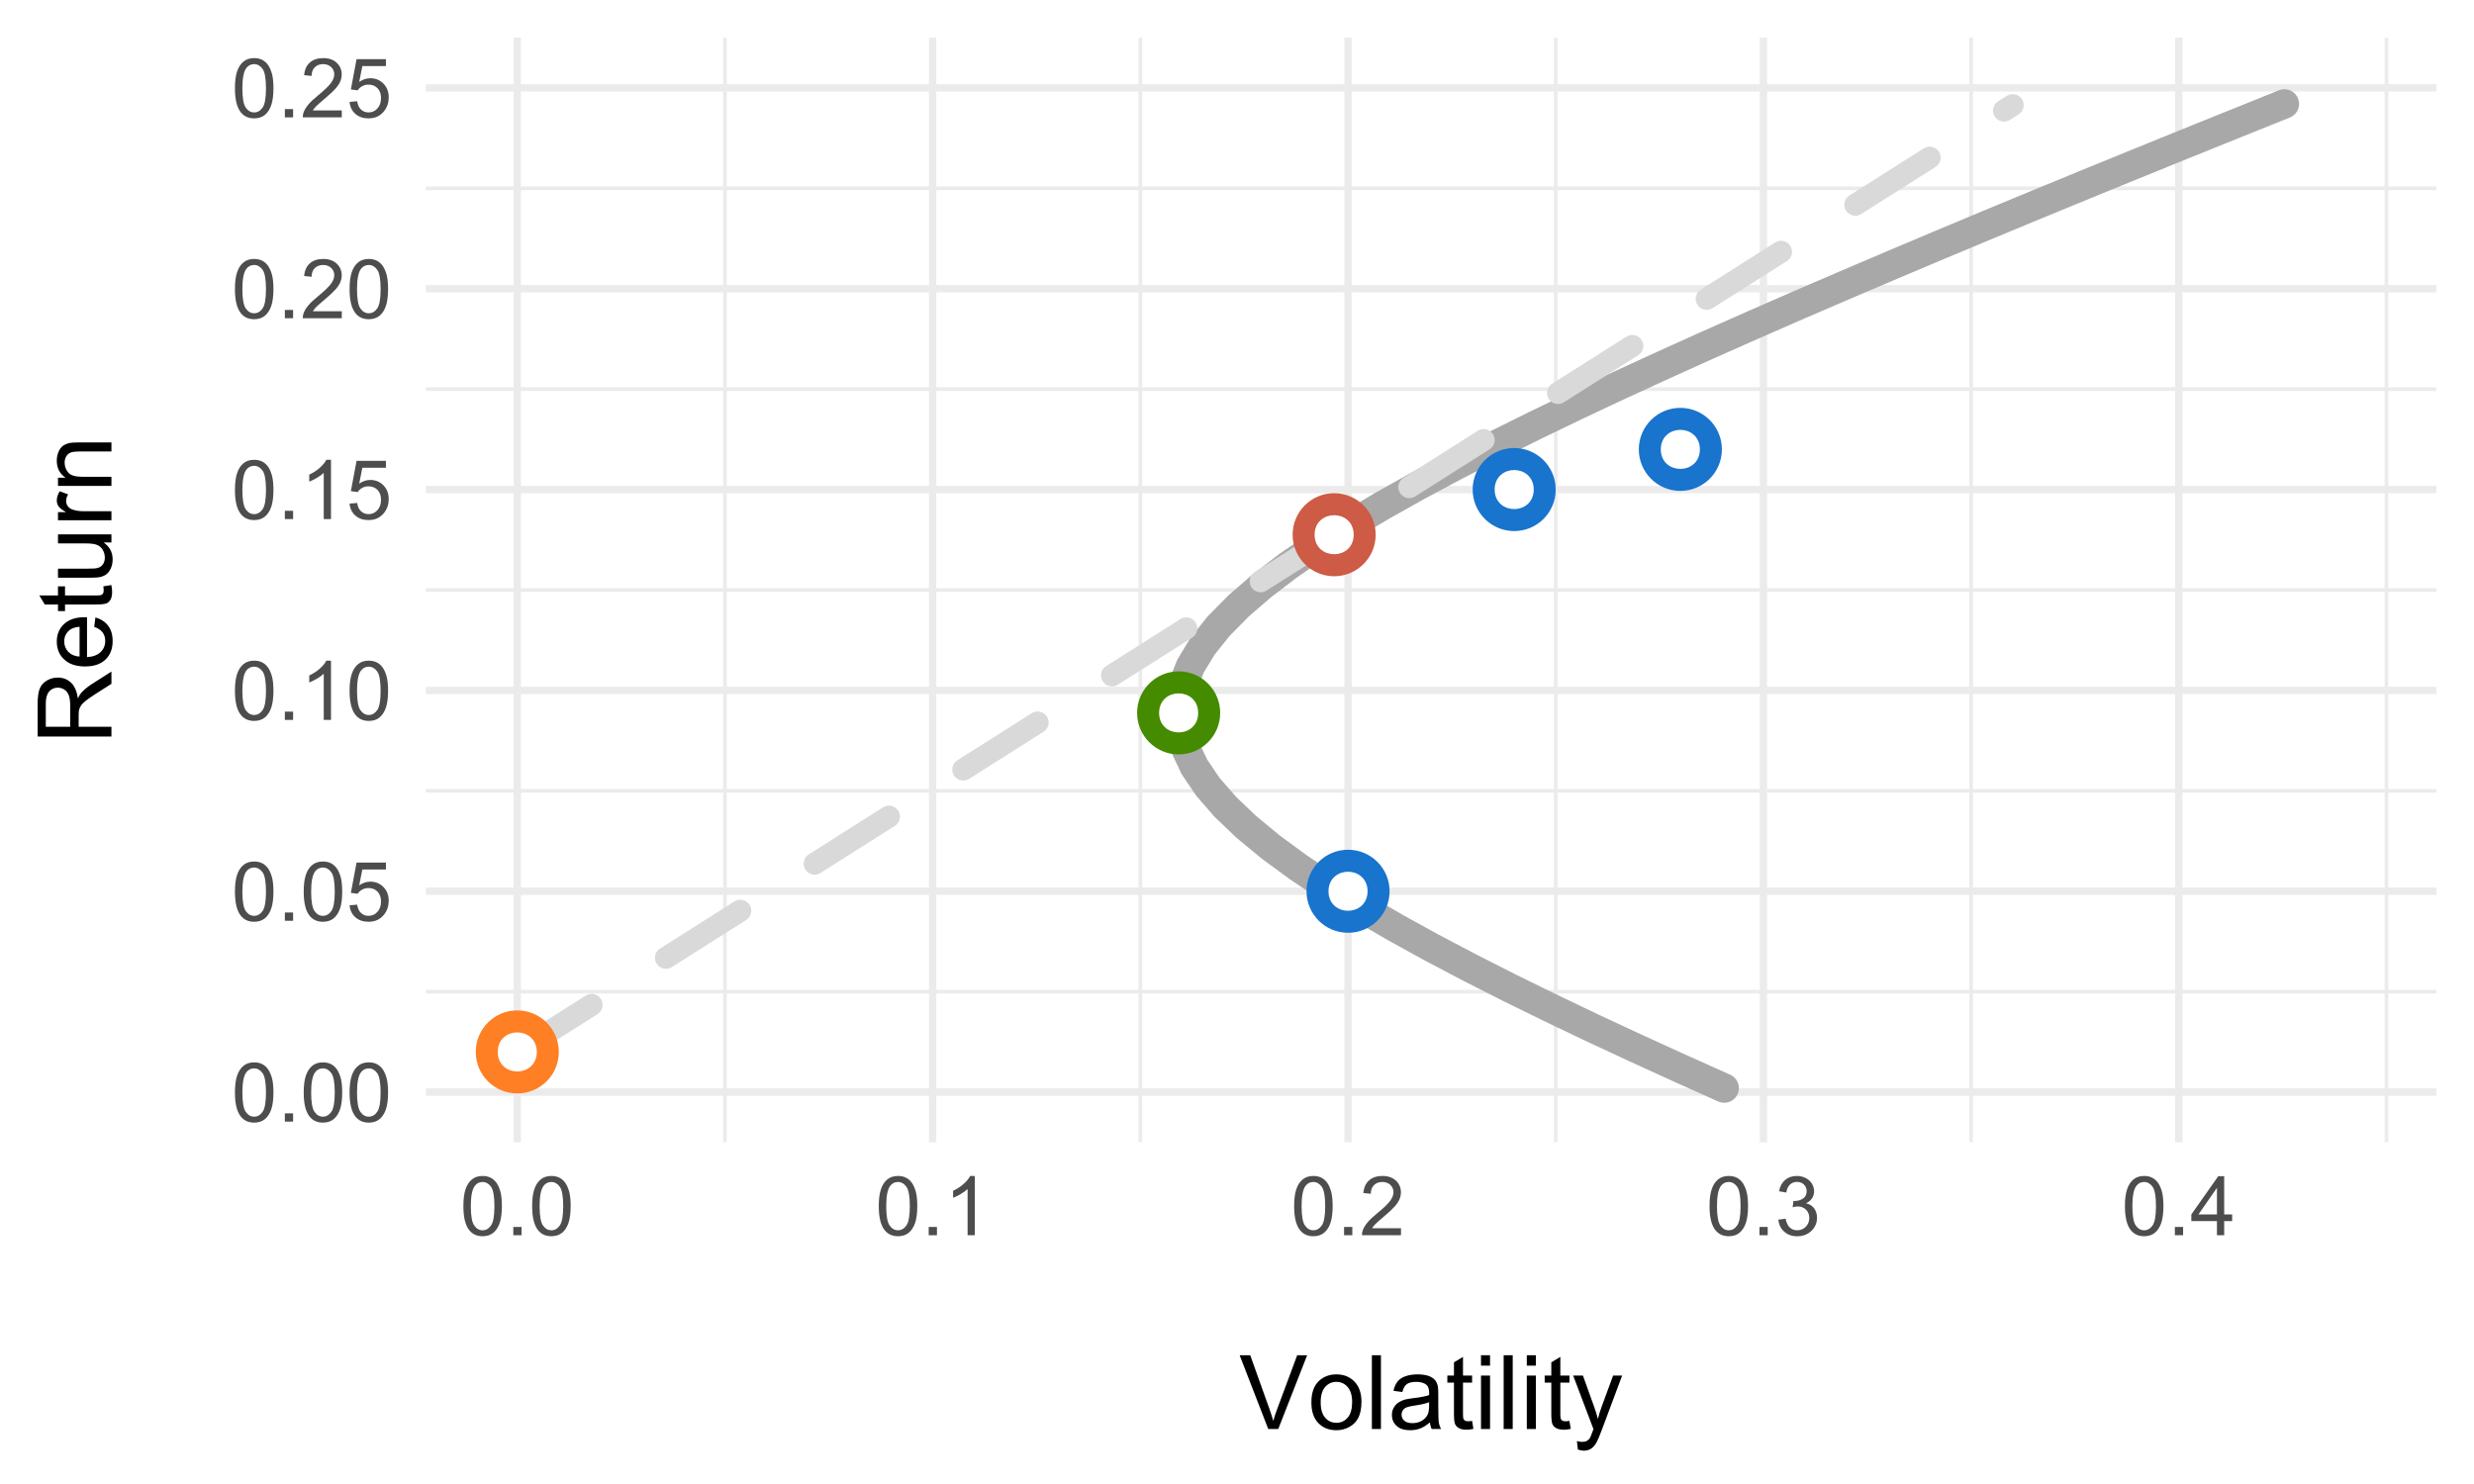
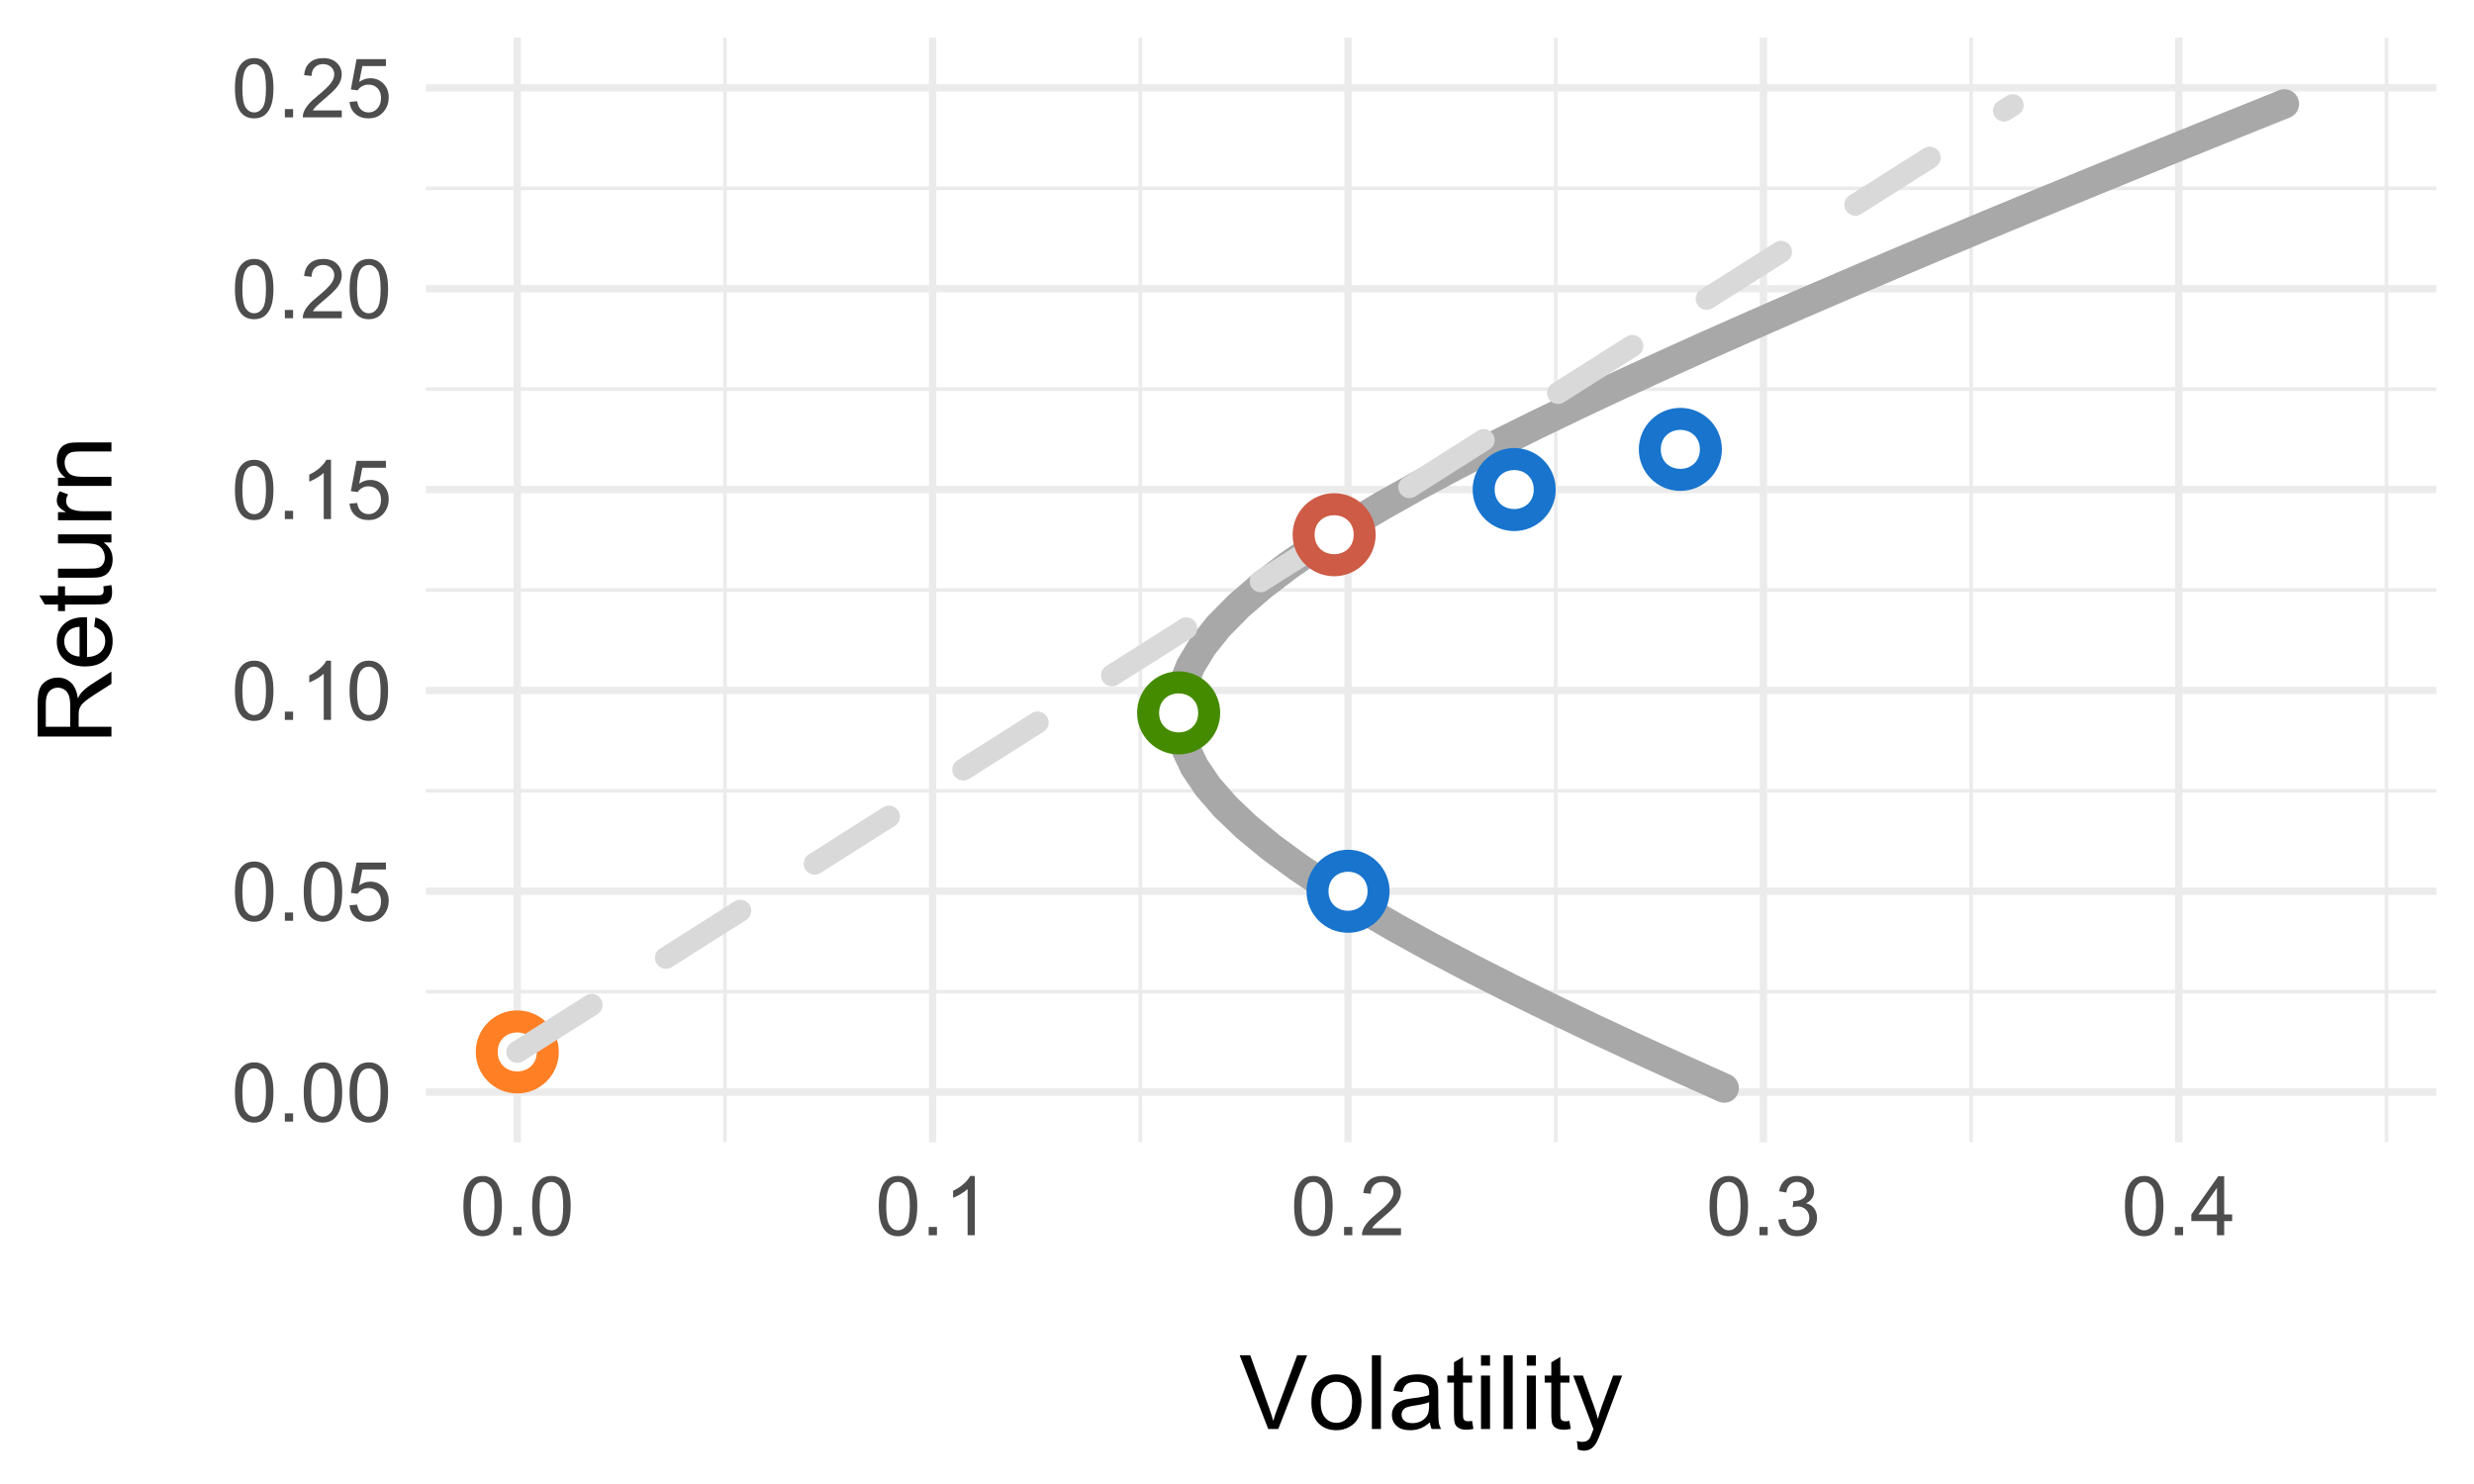
<svg xmlns="http://www.w3.org/2000/svg" xmlns:xlink="http://www.w3.org/1999/xlink" width="360pt" height="216pt" viewBox="0 0 360 216" version="1.1">
  <defs>
    <g>
      <symbol overflow="visible" id="glyph0-0">
        <path style="stroke:none;" d="M 1.5 0 L 1.5 -7.5 L 7.5 -7.5 L 7.5 0 Z M 1.688 -0.188 L 7.312 -0.188 L 7.312 -7.312 L 1.688 -7.312 Z M 1.688 -0.188 " />
      </symbol>
      <symbol overflow="visible" id="glyph0-1">
        <path style="stroke:none;" d="M 0.5 -4.234 C 0.496 -5.246 0.602 -6.062 0.812 -6.688 C 1.02 -7.305 1.328 -7.785 1.742 -8.121 C 2.148 -8.457 2.668 -8.625 3.297 -8.625 C 3.758 -8.625 4.164 -8.531 4.512 -8.348 C 4.855 -8.16 5.141 -7.891 5.371 -7.543 C 5.594 -7.191 5.773 -6.766 5.906 -6.266 C 6.035 -5.762 6.098 -5.086 6.102 -4.234 C 6.098 -3.227 5.996 -2.414 5.789 -1.797 C 5.578 -1.176 5.266 -0.695 4.859 -0.359 C 4.445 -0.02 3.926 0.145 3.297 0.148 C 2.465 0.145 1.816 -0.148 1.348 -0.742 C 0.781 -1.457 0.496 -2.621 0.5 -4.234 Z M 1.582 -4.234 C 1.582 -2.824 1.746 -1.887 2.074 -1.418 C 2.402 -0.949 2.809 -0.715 3.297 -0.719 C 3.777 -0.715 4.184 -0.949 4.52 -1.422 C 4.848 -1.887 5.016 -2.824 5.016 -4.234 C 5.016 -5.648 4.848 -6.59 4.52 -7.055 C 4.184 -7.516 3.773 -7.746 3.289 -7.75 C 2.801 -7.746 2.414 -7.543 2.125 -7.137 C 1.762 -6.613 1.582 -5.645 1.582 -4.234 Z M 1.582 -4.234 " />
      </symbol>
      <symbol overflow="visible" id="glyph0-2">
        <path style="stroke:none;" d="M 1.09 0 L 1.09 -1.203 L 2.289 -1.203 L 2.289 0 Z M 1.09 0 " />
      </symbol>
      <symbol overflow="visible" id="glyph0-3">
        <path style="stroke:none;" d="M 0.5 -2.25 L 1.605 -2.344 C 1.684 -1.805 1.871 -1.398 2.176 -1.125 C 2.473 -0.852 2.836 -0.715 3.258 -0.719 C 3.766 -0.715 4.195 -0.906 4.547 -1.293 C 4.898 -1.672 5.074 -2.18 5.074 -2.82 C 5.074 -3.414 4.902 -3.891 4.566 -4.242 C 4.227 -4.59 3.785 -4.762 3.242 -4.766 C 2.898 -4.762 2.594 -4.684 2.32 -4.531 C 2.047 -4.375 1.832 -4.176 1.676 -3.93 L 0.688 -4.062 L 1.516 -8.473 L 5.789 -8.473 L 5.789 -7.465 L 2.359 -7.465 L 1.898 -5.156 C 2.414 -5.516 2.953 -5.695 3.523 -5.695 C 4.27 -5.695 4.902 -5.434 5.422 -4.914 C 5.934 -4.395 6.191 -3.727 6.195 -2.914 C 6.191 -2.133 5.965 -1.461 5.516 -0.898 C 4.961 -0.199 4.211 0.145 3.258 0.148 C 2.477 0.145 1.836 -0.07 1.344 -0.508 C 0.844 -0.941 0.562 -1.523 0.5 -2.25 Z M 0.5 -2.25 " />
      </symbol>
      <symbol overflow="visible" id="glyph0-4">
        <path style="stroke:none;" d="M 4.469 0 L 3.414 0 L 3.414 -6.719 C 3.16 -6.477 2.828 -6.234 2.414 -5.996 C 2 -5.75 1.629 -5.57 1.305 -5.449 L 1.305 -6.469 C 1.895 -6.742 2.41 -7.078 2.852 -7.477 C 3.293 -7.871 3.605 -8.254 3.789 -8.625 L 4.469 -8.625 Z M 4.469 0 " />
      </symbol>
      <symbol overflow="visible" id="glyph0-5">
        <path style="stroke:none;" d="M 6.039 -1.016 L 6.039 0 L 0.363 0 C 0.355 -0.254 0.395 -0.496 0.484 -0.734 C 0.629 -1.117 0.859 -1.5 1.18 -1.875 C 1.492 -2.25 1.953 -2.684 2.562 -3.176 C 3.492 -3.941 4.125 -4.547 4.453 -4.992 C 4.781 -5.438 4.945 -5.859 4.945 -6.266 C 4.945 -6.68 4.793 -7.031 4.496 -7.32 C 4.191 -7.602 3.805 -7.746 3.328 -7.75 C 2.82 -7.746 2.414 -7.594 2.109 -7.293 C 1.805 -6.984 1.648 -6.562 1.648 -6.031 L 0.562 -6.141 C 0.633 -6.945 0.91 -7.559 1.398 -7.988 C 1.879 -8.41 2.531 -8.625 3.352 -8.625 C 4.172 -8.625 4.824 -8.395 5.309 -7.938 C 5.789 -7.48 6.027 -6.914 6.031 -6.242 C 6.027 -5.895 5.957 -5.559 5.82 -5.227 C 5.676 -4.891 5.441 -4.539 5.117 -4.176 C 4.789 -3.805 4.25 -3.301 3.492 -2.664 C 2.859 -2.129 2.453 -1.77 2.273 -1.582 C 2.094 -1.395 1.945 -1.203 1.828 -1.016 Z M 6.039 -1.016 " />
      </symbol>
      <symbol overflow="visible" id="glyph0-6">
        <path style="stroke:none;" d="M 0.504 -2.266 L 1.559 -2.406 C 1.68 -1.809 1.883 -1.379 2.176 -1.113 C 2.465 -0.848 2.82 -0.715 3.242 -0.719 C 3.734 -0.715 4.152 -0.887 4.496 -1.234 C 4.832 -1.574 5.004 -2 5.008 -2.516 C 5.004 -2.996 4.848 -3.395 4.535 -3.711 C 4.219 -4.023 3.816 -4.184 3.328 -4.184 C 3.129 -4.184 2.879 -4.145 2.586 -4.066 L 2.703 -4.992 C 2.766 -4.984 2.824 -4.98 2.871 -4.98 C 3.32 -4.98 3.723 -5.098 4.086 -5.332 C 4.441 -5.566 4.621 -5.926 4.625 -6.414 C 4.621 -6.801 4.492 -7.121 4.23 -7.375 C 3.965 -7.629 3.625 -7.758 3.219 -7.758 C 2.805 -7.758 2.465 -7.629 2.191 -7.371 C 1.918 -7.113 1.742 -6.727 1.664 -6.211 L 0.609 -6.398 C 0.738 -7.105 1.031 -7.652 1.488 -8.043 C 1.941 -8.43 2.508 -8.625 3.195 -8.625 C 3.66 -8.625 4.094 -8.523 4.488 -8.324 C 4.879 -8.121 5.18 -7.848 5.391 -7.5 C 5.602 -7.148 5.707 -6.777 5.707 -6.391 C 5.707 -6.02 5.605 -5.684 5.406 -5.379 C 5.207 -5.074 4.914 -4.832 4.523 -4.652 C 5.031 -4.535 5.426 -4.289 5.707 -3.922 C 5.988 -3.547 6.129 -3.086 6.129 -2.539 C 6.129 -1.785 5.855 -1.148 5.309 -0.629 C 4.762 -0.105 4.07 0.152 3.234 0.152 C 2.477 0.152 1.848 -0.07 1.355 -0.52 C 0.855 -0.969 0.574 -1.551 0.504 -2.266 Z M 0.504 -2.266 " />
      </symbol>
      <symbol overflow="visible" id="glyph0-7">
        <path style="stroke:none;" d="M 3.879 0 L 3.879 -2.055 L 0.152 -2.055 L 0.152 -3.023 L 4.07 -8.59 L 4.934 -8.59 L 4.934 -3.023 L 6.094 -3.023 L 6.094 -2.055 L 4.934 -2.055 L 4.934 0 Z M 3.879 -3.023 L 3.879 -6.898 L 1.188 -3.023 Z M 3.879 -3.023 " />
      </symbol>
      <symbol overflow="visible" id="glyph1-0">
        <path style="stroke:none;" d="M 1.875 0 L 1.875 -9.375 L 9.375 -9.375 L 9.375 0 Z M 2.109 -0.234 L 9.141 -0.234 L 9.141 -9.141 L 2.109 -9.141 Z M 2.109 -0.234 " />
      </symbol>
      <symbol overflow="visible" id="glyph1-1">
        <path style="stroke:none;" d="M 4.227 0 L 0.066 -10.738 L 1.605 -10.738 L 4.395 -2.938 C 4.617 -2.309 4.805 -1.723 4.957 -1.18 C 5.121 -1.762 5.312 -2.348 5.539 -2.938 L 8.438 -10.738 L 9.887 -10.738 L 5.684 0 Z M 4.227 0 " />
      </symbol>
      <symbol overflow="visible" id="glyph1-2">
        <path style="stroke:none;" d="M 0.5 -3.891 C 0.496 -5.328 0.898 -6.395 1.699 -7.09 C 2.367 -7.664 3.18 -7.949 4.145 -7.953 C 5.211 -7.949 6.086 -7.602 6.766 -6.902 C 7.441 -6.199 7.781 -5.23 7.785 -4 C 7.781 -2.996 7.629 -2.207 7.332 -1.637 C 7.027 -1.059 6.594 -0.613 6.023 -0.301 C 5.449 0.02 4.82 0.176 4.145 0.176 C 3.051 0.176 2.172 -0.172 1.504 -0.871 C 0.832 -1.566 0.496 -2.574 0.5 -3.891 Z M 1.852 -3.891 C 1.852 -2.891 2.066 -2.141 2.504 -1.648 C 2.934 -1.148 3.48 -0.902 4.145 -0.906 C 4.793 -0.902 5.34 -1.152 5.777 -1.652 C 6.211 -2.152 6.426 -2.91 6.43 -3.934 C 6.426 -4.891 6.207 -5.621 5.773 -6.117 C 5.336 -6.613 4.793 -6.859 4.145 -6.863 C 3.48 -6.859 2.934 -6.613 2.504 -6.121 C 2.066 -5.625 1.852 -4.883 1.852 -3.891 Z M 1.852 -3.891 " />
      </symbol>
      <symbol overflow="visible" id="glyph1-3">
        <path style="stroke:none;" d="M 0.961 0 L 0.961 -10.738 L 2.277 -10.738 L 2.277 0 Z M 0.961 0 " />
      </symbol>
      <symbol overflow="visible" id="glyph1-4">
        <path style="stroke:none;" d="M 6.062 -0.961 C 5.574 -0.543 5.105 -0.246 4.652 -0.078 C 4.199 0.094 3.715 0.176 3.199 0.176 C 2.344 0.176 1.688 -0.031 1.23 -0.449 C 0.77 -0.867 0.539 -1.402 0.543 -2.051 C 0.539 -2.43 0.625 -2.777 0.801 -3.094 C 0.973 -3.406 1.199 -3.656 1.484 -3.852 C 1.762 -4.039 2.078 -4.184 2.43 -4.285 C 2.688 -4.348 3.078 -4.414 3.602 -4.484 C 4.664 -4.605 5.449 -4.758 5.953 -4.938 C 5.957 -5.113 5.957 -5.227 5.961 -5.281 C 5.957 -5.812 5.836 -6.191 5.59 -6.414 C 5.25 -6.711 4.746 -6.859 4.086 -6.863 C 3.461 -6.859 3.004 -6.75 2.711 -6.535 C 2.414 -6.316 2.195 -5.934 2.059 -5.383 L 0.77 -5.559 C 0.883 -6.109 1.078 -6.555 1.348 -6.895 C 1.613 -7.234 2 -7.496 2.512 -7.68 C 3.016 -7.859 3.605 -7.949 4.277 -7.953 C 4.941 -7.949 5.48 -7.871 5.895 -7.719 C 6.309 -7.559 6.613 -7.363 6.812 -7.129 C 7.004 -6.891 7.141 -6.594 7.223 -6.234 C 7.266 -6.008 7.289 -5.602 7.289 -5.016 L 7.289 -3.258 C 7.289 -2.031 7.316 -1.254 7.371 -0.934 C 7.426 -0.605 7.535 -0.297 7.703 0 L 6.328 0 C 6.191 -0.273 6.102 -0.594 6.062 -0.961 Z M 5.953 -3.902 C 5.477 -3.707 4.758 -3.539 3.801 -3.406 C 3.258 -3.324 2.875 -3.238 2.648 -3.141 C 2.422 -3.043 2.246 -2.898 2.129 -2.711 C 2.004 -2.52 1.945 -2.312 1.949 -2.086 C 1.945 -1.734 2.078 -1.441 2.348 -1.207 C 2.609 -0.973 3 -0.855 3.516 -0.855 C 4.023 -0.855 4.473 -0.965 4.871 -1.188 C 5.262 -1.41 5.555 -1.715 5.742 -2.102 C 5.883 -2.395 5.953 -2.836 5.953 -3.422 Z M 5.953 -3.902 " />
      </symbol>
      <symbol overflow="visible" id="glyph1-5">
        <path style="stroke:none;" d="M 3.867 -1.18 L 4.059 -0.016 C 3.684 0.062 3.352 0.098 3.062 0.102 C 2.582 0.098 2.211 0.027 1.949 -0.125 C 1.684 -0.273 1.496 -0.473 1.391 -0.719 C 1.281 -0.965 1.23 -1.484 1.23 -2.277 L 1.23 -6.754 L 0.266 -6.754 L 0.266 -7.777 L 1.23 -7.777 L 1.23 -9.703 L 2.543 -10.496 L 2.543 -7.777 L 3.867 -7.777 L 3.867 -6.754 L 2.543 -6.754 L 2.543 -2.203 C 2.543 -1.828 2.562 -1.586 2.609 -1.48 C 2.652 -1.371 2.73 -1.285 2.836 -1.223 C 2.941 -1.156 3.09 -1.125 3.289 -1.129 C 3.43 -1.125 3.625 -1.141 3.867 -1.18 Z M 3.867 -1.18 " />
      </symbol>
      <symbol overflow="visible" id="glyph1-6">
        <path style="stroke:none;" d="M 0.996 -9.223 L 0.996 -10.738 L 2.312 -10.738 L 2.312 -9.223 Z M 0.996 0 L 0.996 -7.777 L 2.312 -7.777 L 2.312 0 Z M 0.996 0 " />
      </symbol>
      <symbol overflow="visible" id="glyph1-7">
        <path style="stroke:none;" d="M 0.93 2.996 L 0.785 1.758 C 1.07 1.836 1.32 1.875 1.539 1.875 C 1.828 1.875 2.062 1.824 2.238 1.727 C 2.414 1.629 2.559 1.492 2.672 1.32 C 2.754 1.184 2.887 0.855 3.078 0.336 C 3.098 0.258 3.137 0.152 3.195 0.016 L 0.242 -7.777 L 1.664 -7.777 L 3.281 -3.273 C 3.492 -2.699 3.68 -2.098 3.844 -1.473 C 3.992 -2.074 4.172 -2.668 4.387 -3.246 L 6.051 -7.777 L 7.367 -7.777 L 4.41 0.133 C 4.09 0.984 3.844 1.574 3.668 1.898 C 3.434 2.328 3.164 2.645 2.863 2.852 C 2.559 3.051 2.199 3.152 1.781 3.156 C 1.523 3.152 1.238 3.098 0.93 2.996 Z M 0.93 2.996 " />
      </symbol>
      <symbol overflow="visible" id="glyph2-0">
        <path style="stroke:none;" d="M 0 -1.875 L -9.375 -1.875 L -9.375 -9.375 L 0 -9.375 Z M -0.234 -2.109 L -0.234 -9.141 L -9.141 -9.141 L -9.141 -2.109 Z M -0.234 -2.109 " />
      </symbol>
      <symbol overflow="visible" id="glyph2-1">
        <path style="stroke:none;" d="M 0 -1.18 L -10.738 -1.18 L -10.738 -5.941 C -10.734 -6.895 -10.637 -7.621 -10.449 -8.121 C -10.254 -8.621 -9.914 -9.02 -9.426 -9.316 C -8.938 -9.613 -8.398 -9.762 -7.809 -9.762 C -7.043 -9.762 -6.398 -9.516 -5.879 -9.023 C -5.355 -8.531 -5.027 -7.77 -4.887 -6.738 C -4.703 -7.113 -4.523 -7.398 -4.352 -7.594 C -3.965 -8.008 -3.488 -8.398 -2.922 -8.773 L 0 -10.641 L 0 -8.855 L -2.234 -7.434 C -2.875 -7.016 -3.367 -6.676 -3.711 -6.41 C -4.051 -6.141 -4.293 -5.898 -4.43 -5.688 C -4.566 -5.473 -4.66 -5.258 -4.719 -5.039 C -4.75 -4.875 -4.77 -4.609 -4.77 -4.25 L -4.77 -2.602 L 0 -2.602 Z M -6 -2.602 L -6 -5.656 C -6 -6.301 -6.066 -6.809 -6.199 -7.176 C -6.332 -7.539 -6.547 -7.816 -6.844 -8.012 C -7.141 -8.199 -7.461 -8.297 -7.809 -8.297 C -8.312 -8.297 -8.73 -8.109 -9.059 -7.742 C -9.387 -7.371 -9.551 -6.793 -9.551 -6 L -9.551 -2.602 Z M -6 -2.602 " />
      </symbol>
      <symbol overflow="visible" id="glyph2-2">
        <path style="stroke:none;" d="M -2.504 -6.312 L -2.336 -7.676 C -1.535 -7.457 -0.918 -7.059 -0.48 -6.48 C -0.043 -5.898 0.176 -5.156 0.176 -4.254 C 0.176 -3.113 -0.172 -2.211 -0.875 -1.547 C -1.57 -0.883 -2.555 -0.551 -3.824 -0.551 C -5.129 -0.551 -6.145 -0.887 -6.867 -1.559 C -7.59 -2.23 -7.949 -3.105 -7.953 -4.184 C -7.949 -5.223 -7.598 -6.07 -6.891 -6.73 C -6.18 -7.387 -5.184 -7.715 -3.902 -7.719 C -3.824 -7.715 -3.707 -7.715 -3.551 -7.711 L -3.551 -1.91 C -2.695 -1.957 -2.039 -2.199 -1.586 -2.637 C -1.129 -3.07 -0.902 -3.609 -0.906 -4.262 C -0.902 -4.742 -1.027 -5.156 -1.285 -5.5 C -1.535 -5.84 -1.941 -6.109 -2.504 -6.312 Z M -4.637 -1.984 L -4.637 -6.328 C -5.285 -6.27 -5.777 -6.102 -6.109 -5.828 C -6.613 -5.406 -6.867 -4.863 -6.871 -4.195 C -6.867 -3.59 -6.664 -3.078 -6.262 -2.668 C -5.855 -2.254 -5.312 -2.027 -4.637 -1.984 Z M -4.637 -1.984 " />
      </symbol>
      <symbol overflow="visible" id="glyph2-3">
        <path style="stroke:none;" d="M -1.18 -3.867 L -0.016 -4.059 C 0.062 -3.684 0.098 -3.352 0.102 -3.062 C 0.098 -2.582 0.027 -2.211 -0.125 -1.949 C -0.273 -1.684 -0.473 -1.496 -0.719 -1.391 C -0.965 -1.281 -1.484 -1.23 -2.277 -1.23 L -6.754 -1.23 L -6.754 -0.266 L -7.777 -0.266 L -7.777 -1.23 L -9.703 -1.23 L -10.496 -2.543 L -7.777 -2.543 L -7.777 -3.867 L -6.754 -3.867 L -6.754 -2.543 L -2.203 -2.543 C -1.828 -2.543 -1.586 -2.562 -1.477 -2.609 C -1.367 -2.652 -1.281 -2.73 -1.223 -2.836 C -1.156 -2.941 -1.125 -3.09 -1.129 -3.289 C -1.125 -3.43 -1.141 -3.625 -1.18 -3.867 Z M -1.18 -3.867 " />
      </symbol>
      <symbol overflow="visible" id="glyph2-4">
        <path style="stroke:none;" d="M 0 -6.086 L -1.141 -6.086 C -0.262 -5.48 0.176 -4.656 0.176 -3.617 C 0.176 -3.156 0.09 -2.73 -0.086 -2.332 C -0.262 -1.934 -0.484 -1.637 -0.75 -1.445 C -1.016 -1.25 -1.34 -1.113 -1.727 -1.039 C -1.984 -0.984 -2.395 -0.961 -2.961 -0.961 L -7.777 -0.961 L -7.777 -2.277 L -3.465 -2.277 C -2.77 -2.273 -2.309 -2.301 -2.074 -2.359 C -1.723 -2.441 -1.449 -2.617 -1.254 -2.887 C -1.059 -3.152 -0.961 -3.484 -0.961 -3.883 C -0.961 -4.277 -1.059 -4.648 -1.262 -4.996 C -1.461 -5.34 -1.738 -5.586 -2.09 -5.73 C -2.438 -5.871 -2.945 -5.941 -3.609 -5.945 L -7.777 -5.949 L -7.777 -7.266 L 0 -7.266 Z M 0 -6.086 " />
      </symbol>
      <symbol overflow="visible" id="glyph2-5">
        <path style="stroke:none;" d="M 0 -0.973 L -7.777 -0.973 L -7.777 -2.16 L -6.598 -2.16 C -7.148 -2.461 -7.512 -2.738 -7.688 -2.996 C -7.863 -3.25 -7.949 -3.535 -7.953 -3.844 C -7.949 -4.289 -7.809 -4.738 -7.531 -5.199 L -6.305 -4.746 C -6.496 -4.422 -6.59 -4.098 -6.594 -3.781 C -6.59 -3.488 -6.504 -3.23 -6.332 -3.004 C -6.156 -2.773 -5.914 -2.609 -5.609 -2.512 C -5.137 -2.363 -4.625 -2.289 -4.07 -2.293 L 0 -2.293 Z M 0 -0.973 " />
      </symbol>
      <symbol overflow="visible" id="glyph2-6">
        <path style="stroke:none;" d="M 0 -0.988 L -7.777 -0.988 L -7.777 -2.176 L -6.672 -2.176 C -7.523 -2.742 -7.949 -3.57 -7.953 -4.652 C -7.949 -5.121 -7.867 -5.551 -7.699 -5.945 C -7.531 -6.336 -7.309 -6.629 -7.039 -6.824 C -6.762 -7.016 -6.438 -7.152 -6.062 -7.234 C -5.816 -7.281 -5.391 -7.305 -4.781 -7.309 L 0 -7.309 L 0 -5.992 L -4.73 -5.992 C -5.266 -5.988 -5.668 -5.938 -5.938 -5.836 C -6.199 -5.734 -6.414 -5.551 -6.574 -5.289 C -6.73 -5.027 -6.809 -4.723 -6.812 -4.371 C -6.809 -3.809 -6.629 -3.324 -6.277 -2.918 C -5.918 -2.512 -5.242 -2.309 -4.25 -2.309 L 0 -2.309 Z M 0 -0.988 " />
      </symbol>
    </g>
    <clipPath id="clip1">
      <path d="M 61.973 144 L 355 144 L 355 145 L 61.973 145 Z M 61.973 144 " />
    </clipPath>
    <clipPath id="clip2">
      <path d="M 61.973 114 L 355 114 L 355 116 L 61.973 116 Z M 61.973 114 " />
    </clipPath>
    <clipPath id="clip3">
      <path d="M 61.973 85 L 355 85 L 355 87 L 61.973 87 Z M 61.973 85 " />
    </clipPath>
    <clipPath id="clip4">
      <path d="M 61.973 56 L 355 56 L 355 57 L 61.973 57 Z M 61.973 56 " />
    </clipPath>
    <clipPath id="clip5">
      <path d="M 61.973 27 L 355 27 L 355 28 L 61.973 28 Z M 61.973 27 " />
    </clipPath>
    <clipPath id="clip6">
      <path d="M 105 5.48 L 106 5.48 L 106 167 L 105 167 Z M 105 5.48 " />
    </clipPath>
    <clipPath id="clip7">
      <path d="M 165 5.48 L 167 5.48 L 167 167 L 165 167 Z M 165 5.48 " />
    </clipPath>
    <clipPath id="clip8">
      <path d="M 226 5.48 L 227 5.48 L 227 167 L 226 167 Z M 226 5.48 " />
    </clipPath>
    <clipPath id="clip9">
      <path d="M 286 5.48 L 288 5.48 L 288 167 L 286 167 Z M 286 5.48 " />
    </clipPath>
    <clipPath id="clip10">
      <path d="M 347 5.48 L 348 5.48 L 348 167 L 347 167 Z M 347 5.48 " />
    </clipPath>
    <clipPath id="clip11">
      <path d="M 61.973 158 L 355.52 158 L 355.52 160 L 61.973 160 Z M 61.973 158 " />
    </clipPath>
    <clipPath id="clip12">
      <path d="M 61.973 129 L 355.52 129 L 355.52 131 L 61.973 131 Z M 61.973 129 " />
    </clipPath>
    <clipPath id="clip13">
      <path d="M 61.973 99 L 355.52 99 L 355.52 102 L 61.973 102 Z M 61.973 99 " />
    </clipPath>
    <clipPath id="clip14">
      <path d="M 61.973 70 L 355.52 70 L 355.52 72 L 61.973 72 Z M 61.973 70 " />
    </clipPath>
    <clipPath id="clip15">
      <path d="M 61.973 41 L 355.52 41 L 355.52 43 L 61.973 43 Z M 61.973 41 " />
    </clipPath>
    <clipPath id="clip16">
      <path d="M 61.973 12 L 355.52 12 L 355.52 14 L 61.973 14 Z M 61.973 12 " />
    </clipPath>
    <clipPath id="clip17">
      <path d="M 74 5.48 L 76 5.48 L 76 167 L 74 167 Z M 74 5.48 " />
    </clipPath>
    <clipPath id="clip18">
      <path d="M 135 5.48 L 137 5.48 L 137 167 L 135 167 Z M 135 5.48 " />
    </clipPath>
    <clipPath id="clip19">
      <path d="M 195 5.48 L 197 5.48 L 197 167 L 195 167 Z M 195 5.48 " />
    </clipPath>
    <clipPath id="clip20">
      <path d="M 256 5.48 L 258 5.48 L 258 167 L 256 167 Z M 256 5.48 " />
    </clipPath>
    <clipPath id="clip21">
      <path d="M 316 5.48 L 318 5.48 L 318 167 L 316 167 Z M 316 5.48 " />
    </clipPath>
  </defs>
  <g id="surface1">
    <rect x="0" y="0" width="360" height="216" style="fill:rgb(100%,100%,100%);fill-opacity:1;stroke:none;" />
    <g clip-path="url(#clip1)" clip-rule="nonzero">
      <path style="fill:none;stroke-width:0.533;stroke-linecap:butt;stroke-linejoin:round;stroke:rgb(92.157%,92.157%,92.157%);stroke-opacity:1;stroke-miterlimit:10;" d="M 61.973 144.34 L 354.52 144.34 " />
    </g>
    <g clip-path="url(#clip2)" clip-rule="nonzero">
      <path style="fill:none;stroke-width:0.533;stroke-linecap:butt;stroke-linejoin:round;stroke:rgb(92.157%,92.157%,92.157%);stroke-opacity:1;stroke-miterlimit:10;" d="M 61.973 115.109 L 354.52 115.109 " />
    </g>
    <g clip-path="url(#clip3)" clip-rule="nonzero">
      <path style="fill:none;stroke-width:0.533;stroke-linecap:butt;stroke-linejoin:round;stroke:rgb(92.157%,92.157%,92.157%);stroke-opacity:1;stroke-miterlimit:10;" d="M 61.973 85.875 L 354.52 85.875 " />
    </g>
    <g clip-path="url(#clip4)" clip-rule="nonzero">
      <path style="fill:none;stroke-width:0.533;stroke-linecap:butt;stroke-linejoin:round;stroke:rgb(92.157%,92.157%,92.157%);stroke-opacity:1;stroke-miterlimit:10;" d="M 61.973 56.641 L 354.52 56.641 " />
    </g>
    <g clip-path="url(#clip5)" clip-rule="nonzero">
      <path style="fill:none;stroke-width:0.533;stroke-linecap:butt;stroke-linejoin:round;stroke:rgb(92.157%,92.157%,92.157%);stroke-opacity:1;stroke-miterlimit:10;" d="M 61.973 27.406 L 354.52 27.406 " />
    </g>
    <g clip-path="url(#clip6)" clip-rule="nonzero">
      <path style="fill:none;stroke-width:0.533;stroke-linecap:butt;stroke-linejoin:round;stroke:rgb(92.157%,92.157%,92.157%);stroke-opacity:1;stroke-miterlimit:10;" d="M 105.492 166.266 L 105.492 5.48 " />
    </g>
    <g clip-path="url(#clip7)" clip-rule="nonzero">
      <path style="fill:none;stroke-width:0.533;stroke-linecap:butt;stroke-linejoin:round;stroke:rgb(92.157%,92.157%,92.157%);stroke-opacity:1;stroke-miterlimit:10;" d="M 165.938 166.266 L 165.938 5.48 " />
    </g>
    <g clip-path="url(#clip8)" clip-rule="nonzero">
      <path style="fill:none;stroke-width:0.533;stroke-linecap:butt;stroke-linejoin:round;stroke:rgb(92.157%,92.157%,92.157%);stroke-opacity:1;stroke-miterlimit:10;" d="M 226.379 166.266 L 226.379 5.48 " />
    </g>
    <g clip-path="url(#clip9)" clip-rule="nonzero">
      <path style="fill:none;stroke-width:0.533;stroke-linecap:butt;stroke-linejoin:round;stroke:rgb(92.157%,92.157%,92.157%);stroke-opacity:1;stroke-miterlimit:10;" d="M 286.824 166.266 L 286.824 5.48 " />
    </g>
    <g clip-path="url(#clip10)" clip-rule="nonzero">
      <path style="fill:none;stroke-width:0.533;stroke-linecap:butt;stroke-linejoin:round;stroke:rgb(92.157%,92.157%,92.157%);stroke-opacity:1;stroke-miterlimit:10;" d="M 347.266 166.266 L 347.266 5.48 " />
    </g>
    <g clip-path="url(#clip11)" clip-rule="nonzero">
      <path style="fill:none;stroke-width:1.067;stroke-linecap:butt;stroke-linejoin:round;stroke:rgb(92.157%,92.157%,92.157%);stroke-opacity:1;stroke-miterlimit:10;" d="M 61.973 158.957 L 354.52 158.957 " />
    </g>
    <g clip-path="url(#clip12)" clip-rule="nonzero">
      <path style="fill:none;stroke-width:1.067;stroke-linecap:butt;stroke-linejoin:round;stroke:rgb(92.157%,92.157%,92.157%);stroke-opacity:1;stroke-miterlimit:10;" d="M 61.973 129.723 L 354.52 129.723 " />
    </g>
    <g clip-path="url(#clip13)" clip-rule="nonzero">
      <path style="fill:none;stroke-width:1.067;stroke-linecap:butt;stroke-linejoin:round;stroke:rgb(92.157%,92.157%,92.157%);stroke-opacity:1;stroke-miterlimit:10;" d="M 61.973 100.492 L 354.52 100.492 " />
    </g>
    <g clip-path="url(#clip14)" clip-rule="nonzero">
      <path style="fill:none;stroke-width:1.067;stroke-linecap:butt;stroke-linejoin:round;stroke:rgb(92.157%,92.157%,92.157%);stroke-opacity:1;stroke-miterlimit:10;" d="M 61.973 71.258 L 354.52 71.258 " />
    </g>
    <g clip-path="url(#clip15)" clip-rule="nonzero">
      <path style="fill:none;stroke-width:1.067;stroke-linecap:butt;stroke-linejoin:round;stroke:rgb(92.157%,92.157%,92.157%);stroke-opacity:1;stroke-miterlimit:10;" d="M 61.973 42.023 L 354.52 42.023 " />
    </g>
    <g clip-path="url(#clip16)" clip-rule="nonzero">
      <path style="fill:none;stroke-width:1.067;stroke-linecap:butt;stroke-linejoin:round;stroke:rgb(92.157%,92.157%,92.157%);stroke-opacity:1;stroke-miterlimit:10;" d="M 61.973 12.789 L 354.52 12.789 " />
    </g>
    <g clip-path="url(#clip17)" clip-rule="nonzero">
      <path style="fill:none;stroke-width:1.067;stroke-linecap:butt;stroke-linejoin:round;stroke:rgb(92.157%,92.157%,92.157%);stroke-opacity:1;stroke-miterlimit:10;" d="M 75.27 166.266 L 75.27 5.48 " />
    </g>
    <g clip-path="url(#clip18)" clip-rule="nonzero">
      <path style="fill:none;stroke-width:1.067;stroke-linecap:butt;stroke-linejoin:round;stroke:rgb(92.157%,92.157%,92.157%);stroke-opacity:1;stroke-miterlimit:10;" d="M 135.715 166.266 L 135.715 5.48 " />
    </g>
    <g clip-path="url(#clip19)" clip-rule="nonzero">
      <path style="fill:none;stroke-width:1.067;stroke-linecap:butt;stroke-linejoin:round;stroke:rgb(92.157%,92.157%,92.157%);stroke-opacity:1;stroke-miterlimit:10;" d="M 196.156 166.266 L 196.156 5.48 " />
    </g>
    <g clip-path="url(#clip20)" clip-rule="nonzero">
      <path style="fill:none;stroke-width:1.067;stroke-linecap:butt;stroke-linejoin:round;stroke:rgb(92.157%,92.157%,92.157%);stroke-opacity:1;stroke-miterlimit:10;" d="M 256.602 166.266 L 256.602 5.48 " />
    </g>
    <g clip-path="url(#clip21)" clip-rule="nonzero">
      <path style="fill:none;stroke-width:1.067;stroke-linecap:butt;stroke-linejoin:round;stroke:rgb(92.157%,92.157%,92.157%);stroke-opacity:1;stroke-miterlimit:10;" d="M 317.047 166.266 L 317.047 5.48 " />
    </g>
    <path style="fill:none;stroke-width:4.268;stroke-linecap:round;stroke-linejoin:round;stroke:rgb(65.882%,65.882%,65.882%);stroke-opacity:1;stroke-miterlimit:10;" d="M 250.898 158.375 L 244.371 155.449 L 237.969 152.527 L 231.695 149.605 L 225.574 146.68 L 219.621 143.758 L 213.859 140.832 L 208.312 137.91 L 203.008 134.988 L 197.98 132.062 L 193.262 129.141 L 188.895 126.215 L 184.914 123.293 L 181.371 120.371 L 178.309 117.445 L 175.766 114.523 L 173.789 111.598 L 172.41 108.676 L 171.656 105.754 L 171.543 102.828 L 172.066 99.906 L 173.223 96.98 L 174.988 94.059 L 177.328 91.137 L 180.211 88.211 L 183.586 85.289 L 187.41 82.363 L 191.645 79.441 L 196.242 76.52 L 201.164 73.594 L 206.371 70.672 L 211.832 67.75 L 217.52 64.824 L 223.406 61.902 L 229.473 58.977 L 235.691 56.055 L 242.051 53.133 L 248.531 50.207 L 255.125 47.285 L 261.816 44.359 L 268.598 41.438 L 275.453 38.516 L 282.387 35.59 L 289.379 32.668 L 296.434 29.742 L 303.539 26.82 L 310.695 23.898 L 317.895 20.973 L 325.133 18.051 L 332.41 15.125 " />
-     <path style="fill:none;stroke-width:3.201;stroke-linecap:round;stroke-linejoin:round;stroke:rgb(85.098%,85.098%,85.098%);stroke-opacity:1;stroke-dasharray:12.804,12.804;stroke-miterlimit:10;" d="M 75.27 153.113 L 81.316 149.285 L 93.402 141.629 L 99.449 137.801 L 111.535 130.145 L 117.582 126.316 L 123.625 122.488 L 129.672 118.66 L 141.758 111.004 L 147.805 107.176 L 159.891 99.52 L 165.938 95.691 L 178.023 88.035 L 184.07 84.207 L 196.156 76.551 L 202.203 72.723 L 208.246 68.895 L 214.293 65.066 L 226.379 57.41 L 232.426 53.582 L 244.512 45.926 L 250.559 42.098 L 262.645 34.441 L 268.691 30.613 L 280.777 22.957 L 286.824 19.129 L 292.867 15.301 " />
    <path style="fill-rule:nonzero;fill:rgb(9.412%,45.49%,80.392%);fill-opacity:1;stroke-width:0.709;stroke-linecap:round;stroke-linejoin:round;stroke:rgb(9.412%,45.49%,80.392%);stroke-opacity:1;stroke-miterlimit:10;" d="M 201.848 129.723 C 201.848 132.867 199.301 135.414 196.156 135.414 C 193.016 135.414 190.469 132.867 190.469 129.723 C 190.469 126.582 193.016 124.035 196.156 124.035 C 199.301 124.035 201.848 126.582 201.848 129.723 " />
    <path style="fill-rule:nonzero;fill:rgb(9.412%,45.49%,80.392%);fill-opacity:1;stroke-width:0.709;stroke-linecap:round;stroke-linejoin:round;stroke:rgb(9.412%,45.49%,80.392%);stroke-opacity:1;stroke-miterlimit:10;" d="M 226.023 71.258 C 226.023 74.398 223.477 76.945 220.336 76.945 C 217.195 76.945 214.645 74.398 214.645 71.258 C 214.645 68.113 217.195 65.566 220.336 65.566 C 223.477 65.566 226.023 68.113 226.023 71.258 " />
    <path style="fill-rule:nonzero;fill:rgb(9.412%,45.49%,80.392%);fill-opacity:1;stroke-width:0.709;stroke-linecap:round;stroke-linejoin:round;stroke:rgb(9.412%,45.49%,80.392%);stroke-opacity:1;stroke-miterlimit:10;" d="M 250.203 65.41 C 250.203 68.551 247.656 71.098 244.512 71.098 C 241.371 71.098 238.824 68.551 238.824 65.41 C 238.824 62.266 241.371 59.719 244.512 59.719 C 247.656 59.719 250.203 62.266 250.203 65.41 " />
    <path style="fill-rule:nonzero;fill:rgb(100%,100%,100%);fill-opacity:1;stroke-width:0.709;stroke-linecap:round;stroke-linejoin:round;stroke:rgb(100%,100%,100%);stroke-opacity:1;stroke-miterlimit:10;" d="M 198.645 129.723 C 198.645 133.043 193.668 133.043 193.668 129.723 C 193.668 126.406 198.645 126.406 198.645 129.723 " />
    <path style="fill-rule:nonzero;fill:rgb(100%,100%,100%);fill-opacity:1;stroke-width:0.709;stroke-linecap:round;stroke-linejoin:round;stroke:rgb(100%,100%,100%);stroke-opacity:1;stroke-miterlimit:10;" d="M 222.824 71.258 C 222.824 74.574 217.848 74.574 217.848 71.258 C 217.848 67.938 222.824 67.938 222.824 71.258 " />
    <path style="fill-rule:nonzero;fill:rgb(100%,100%,100%);fill-opacity:1;stroke-width:0.709;stroke-linecap:round;stroke-linejoin:round;stroke:rgb(100%,100%,100%);stroke-opacity:1;stroke-miterlimit:10;" d="M 247 65.41 C 247 68.727 242.023 68.727 242.023 65.41 C 242.023 62.09 247 62.09 247 65.41 " />
    <path style="fill-rule:nonzero;fill:rgb(27.059%,54.51%,0%);fill-opacity:1;stroke-width:0.709;stroke-linecap:round;stroke-linejoin:round;stroke:rgb(27.059%,54.51%,0%);stroke-opacity:1;stroke-miterlimit:10;" d="M 177.199 103.766 C 177.199 106.906 174.652 109.453 171.508 109.453 C 168.367 109.453 165.82 106.906 165.82 103.766 C 165.82 100.621 168.367 98.074 171.508 98.074 C 174.652 98.074 177.199 100.621 177.199 103.766 " />
    <path style="fill-rule:nonzero;fill:rgb(100%,100%,100%);fill-opacity:1;stroke-width:0.709;stroke-linecap:round;stroke-linejoin:round;stroke:rgb(100%,100%,100%);stroke-opacity:1;stroke-miterlimit:10;" d="M 173.996 103.766 C 173.996 107.082 169.02 107.082 169.02 103.766 C 169.02 100.445 173.996 100.445 173.996 103.766 " />
+     <path style="fill-rule:nonzero;fill:rgb(100%,49.804%,14.118%);fill-opacity:1;stroke-width:0.709;stroke-linecap:round;stroke-linejoin:round;stroke:rgb(100%,49.804%,14.118%);stroke-opacity:1;stroke-miterlimit:10;" d="M 80.961 153.113 C 80.961 156.254 78.414 158.801 75.27 158.801 C 72.129 158.801 69.582 156.254 69.582 153.113 C 69.582 149.969 72.129 147.422 75.27 147.422 C 78.414 147.422 80.961 149.969 80.961 153.113 " />
+     <path style="fill-rule:nonzero;fill:rgb(100%,100%,100%);fill-opacity:1;stroke-width:0.709;stroke-linecap:round;stroke-linejoin:round;stroke:rgb(100%,100%,100%);stroke-opacity:1;stroke-miterlimit:10;" d="M 77.758 153.113 C 77.758 156.43 72.781 156.43 72.781 153.113 C 72.781 149.793 77.758 149.793 77.758 153.113 " />
+     <path style="fill:none;stroke-width:3.201;stroke-linecap:round;stroke-linejoin:round;stroke:rgb(85.098%,85.098%,85.098%);stroke-opacity:1;stroke-dasharray:12.804,12.804;stroke-miterlimit:10;" d="M 75.27 153.113 L 81.316 149.285 L 93.402 141.629 L 99.449 137.801 L 111.535 130.145 L 117.582 126.316 L 123.625 122.488 L 129.672 118.66 L 141.758 111.004 L 147.805 107.176 L 159.891 99.52 L 165.938 95.691 L 178.023 88.035 L 184.07 84.207 L 196.156 76.551 L 202.203 72.723 L 208.246 68.895 L 214.293 65.066 L 226.379 57.41 L 232.426 53.582 L 244.512 45.926 L 250.559 42.098 L 262.645 34.441 L 268.691 30.613 L 280.777 22.957 L 286.824 19.129 L 292.867 15.301 " />
    <path style="fill-rule:nonzero;fill:rgb(80.392%,35.686%,27.059%);fill-opacity:1;stroke-width:0.709;stroke-linecap:round;stroke-linejoin:round;stroke:rgb(80.392%,35.686%,27.059%);stroke-opacity:1;stroke-miterlimit:10;" d="M 199.824 77.828 C 199.824 80.973 197.277 83.52 194.137 83.52 C 190.996 83.52 188.449 80.973 188.449 77.828 C 188.449 74.688 190.996 72.141 194.137 72.141 C 197.277 72.141 199.824 74.688 199.824 77.828 " />
    <path style="fill-rule:nonzero;fill:rgb(100%,100%,100%);fill-opacity:1;stroke-width:0.709;stroke-linecap:round;stroke-linejoin:round;stroke:rgb(100%,100%,100%);stroke-opacity:1;stroke-miterlimit:10;" d="M 196.625 77.828 C 196.625 81.148 191.648 81.148 191.648 77.828 C 191.648 74.512 196.625 74.512 196.625 77.828 " />
-     <path style="fill-rule:nonzero;fill:rgb(100%,49.804%,14.118%);fill-opacity:1;stroke-width:0.709;stroke-linecap:round;stroke-linejoin:round;stroke:rgb(100%,49.804%,14.118%);stroke-opacity:1;stroke-miterlimit:10;" d="M 80.961 153.113 C 80.961 156.254 78.414 158.801 75.27 158.801 C 72.129 158.801 69.582 156.254 69.582 153.113 C 69.582 149.969 72.129 147.422 75.27 147.422 C 78.414 147.422 80.961 149.969 80.961 153.113 " />
-     <path style="fill-rule:nonzero;fill:rgb(100%,100%,100%);fill-opacity:1;stroke-width:0.709;stroke-linecap:round;stroke-linejoin:round;stroke:rgb(100%,100%,100%);stroke-opacity:1;stroke-miterlimit:10;" d="M 77.758 153.113 C 77.758 156.43 72.781 156.43 72.781 153.113 C 72.781 149.793 77.758 149.793 77.758 153.113 " />
    <g style="fill:rgb(30.196%,30.196%,30.196%);fill-opacity:1;">
      <use xlink:href="#glyph0-1" x="33.688" y="163.254" />
      <use xlink:href="#glyph0-2" x="40.361" y="163.254" />
      <use xlink:href="#glyph0-1" x="43.695" y="163.254" />
      <use xlink:href="#glyph0-1" x="50.369" y="163.254" />
    </g>
    <g style="fill:rgb(30.196%,30.196%,30.196%);fill-opacity:1;">
      <use xlink:href="#glyph0-1" x="33.688" y="134.02" />
      <use xlink:href="#glyph0-2" x="40.361" y="134.02" />
      <use xlink:href="#glyph0-1" x="43.695" y="134.02" />
      <use xlink:href="#glyph0-3" x="50.369" y="134.02" />
    </g>
    <g style="fill:rgb(30.196%,30.196%,30.196%);fill-opacity:1;">
      <use xlink:href="#glyph0-1" x="33.688" y="104.785" />
      <use xlink:href="#glyph0-2" x="40.361" y="104.785" />
      <use xlink:href="#glyph0-4" x="43.695" y="104.785" />
      <use xlink:href="#glyph0-1" x="50.369" y="104.785" />
    </g>
    <g style="fill:rgb(30.196%,30.196%,30.196%);fill-opacity:1;">
      <use xlink:href="#glyph0-1" x="33.688" y="75.551" />
      <use xlink:href="#glyph0-2" x="40.361" y="75.551" />
      <use xlink:href="#glyph0-4" x="43.695" y="75.551" />
      <use xlink:href="#glyph0-3" x="50.369" y="75.551" />
    </g>
    <g style="fill:rgb(30.196%,30.196%,30.196%);fill-opacity:1;">
      <use xlink:href="#glyph0-1" x="33.688" y="46.316" />
      <use xlink:href="#glyph0-2" x="40.361" y="46.316" />
      <use xlink:href="#glyph0-5" x="43.695" y="46.316" />
      <use xlink:href="#glyph0-1" x="50.369" y="46.316" />
    </g>
    <g style="fill:rgb(30.196%,30.196%,30.196%);fill-opacity:1;">
      <use xlink:href="#glyph0-1" x="33.688" y="17.082" />
      <use xlink:href="#glyph0-2" x="40.361" y="17.082" />
      <use xlink:href="#glyph0-5" x="43.695" y="17.082" />
      <use xlink:href="#glyph0-3" x="50.369" y="17.082" />
    </g>
    <g style="fill:rgb(30.196%,30.196%,30.196%);fill-opacity:1;">
      <use xlink:href="#glyph0-1" x="66.93" y="179.789" />
      <use xlink:href="#glyph0-2" x="73.604" y="179.789" />
      <use xlink:href="#glyph0-1" x="76.938" y="179.789" />
    </g>
    <g style="fill:rgb(30.196%,30.196%,30.196%);fill-opacity:1;">
      <use xlink:href="#glyph0-1" x="127.375" y="179.789" />
      <use xlink:href="#glyph0-2" x="134.049" y="179.789" />
      <use xlink:href="#glyph0-4" x="137.383" y="179.789" />
    </g>
    <g style="fill:rgb(30.196%,30.196%,30.196%);fill-opacity:1;">
      <use xlink:href="#glyph0-1" x="187.816" y="179.789" />
      <use xlink:href="#glyph0-2" x="194.49" y="179.789" />
      <use xlink:href="#glyph0-5" x="197.824" y="179.789" />
    </g>
    <g style="fill:rgb(30.196%,30.196%,30.196%);fill-opacity:1;">
      <use xlink:href="#glyph0-1" x="248.262" y="179.789" />
      <use xlink:href="#glyph0-2" x="254.936" y="179.789" />
      <use xlink:href="#glyph0-6" x="258.27" y="179.789" />
    </g>
    <g style="fill:rgb(30.196%,30.196%,30.196%);fill-opacity:1;">
      <use xlink:href="#glyph0-1" x="308.707" y="179.789" />
      <use xlink:href="#glyph0-2" x="315.381" y="179.789" />
      <use xlink:href="#glyph0-7" x="318.715" y="179.789" />
    </g>
    <g style="fill:rgb(0%,0%,0%);fill-opacity:1;">
      <use xlink:href="#glyph1-1" x="180.32" y="207.996" />
      <use xlink:href="#glyph1-2" x="190.325" y="207.996" />
      <use xlink:href="#glyph1-3" x="198.667" y="207.996" />
      <use xlink:href="#glyph1-4" x="202" y="207.996" />
      <use xlink:href="#glyph1-5" x="210.342" y="207.996" />
      <use xlink:href="#glyph1-6" x="214.51" y="207.996" />
      <use xlink:href="#glyph1-3" x="217.842" y="207.996" />
      <use xlink:href="#glyph1-6" x="221.175" y="207.996" />
      <use xlink:href="#glyph1-5" x="224.507" y="207.996" />
      <use xlink:href="#glyph1-7" x="228.675" y="207.996" />
    </g>
    <g style="fill:rgb(0%,0%,0%);fill-opacity:1;">
      <use xlink:href="#glyph2-1" x="16.215" y="108.387" />
      <use xlink:href="#glyph2-2" x="16.215" y="97.554" />
      <use xlink:href="#glyph2-3" x="16.215" y="89.212" />
      <use xlink:href="#glyph2-4" x="16.215" y="85.044" />
      <use xlink:href="#glyph2-5" x="16.215" y="76.702" />
      <use xlink:href="#glyph2-6" x="16.215" y="71.707" />
    </g>
  </g>
</svg>
